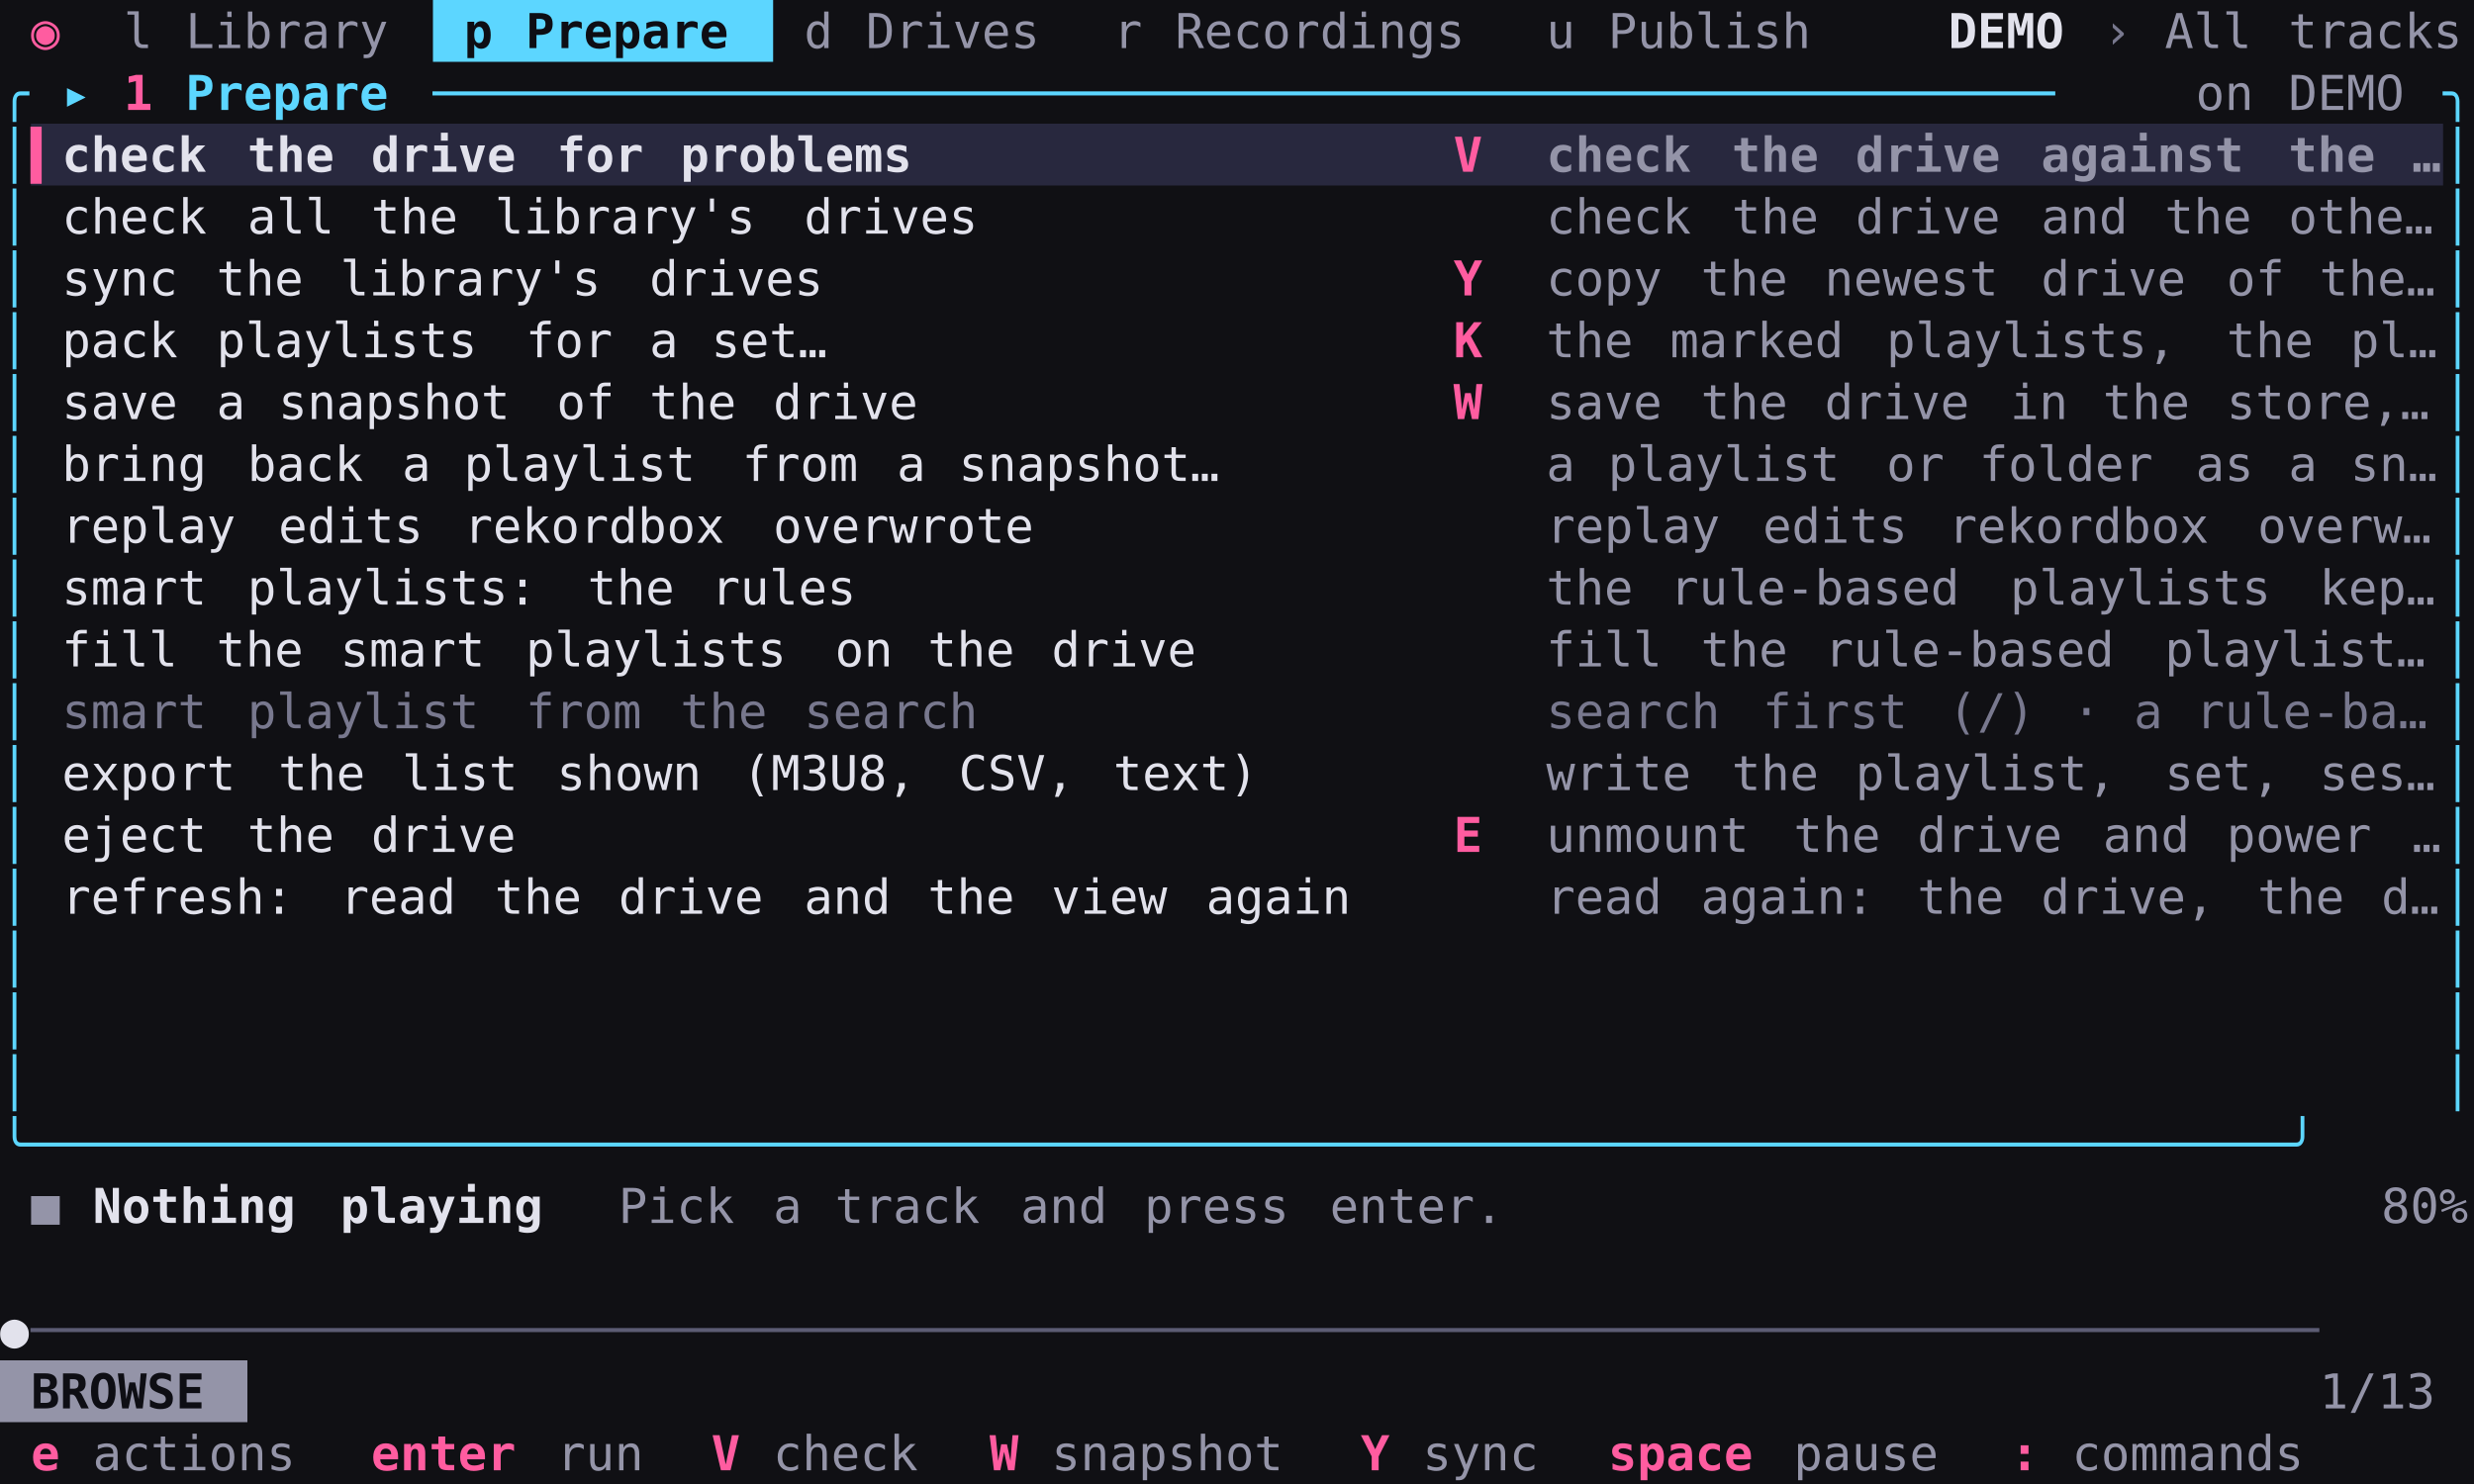
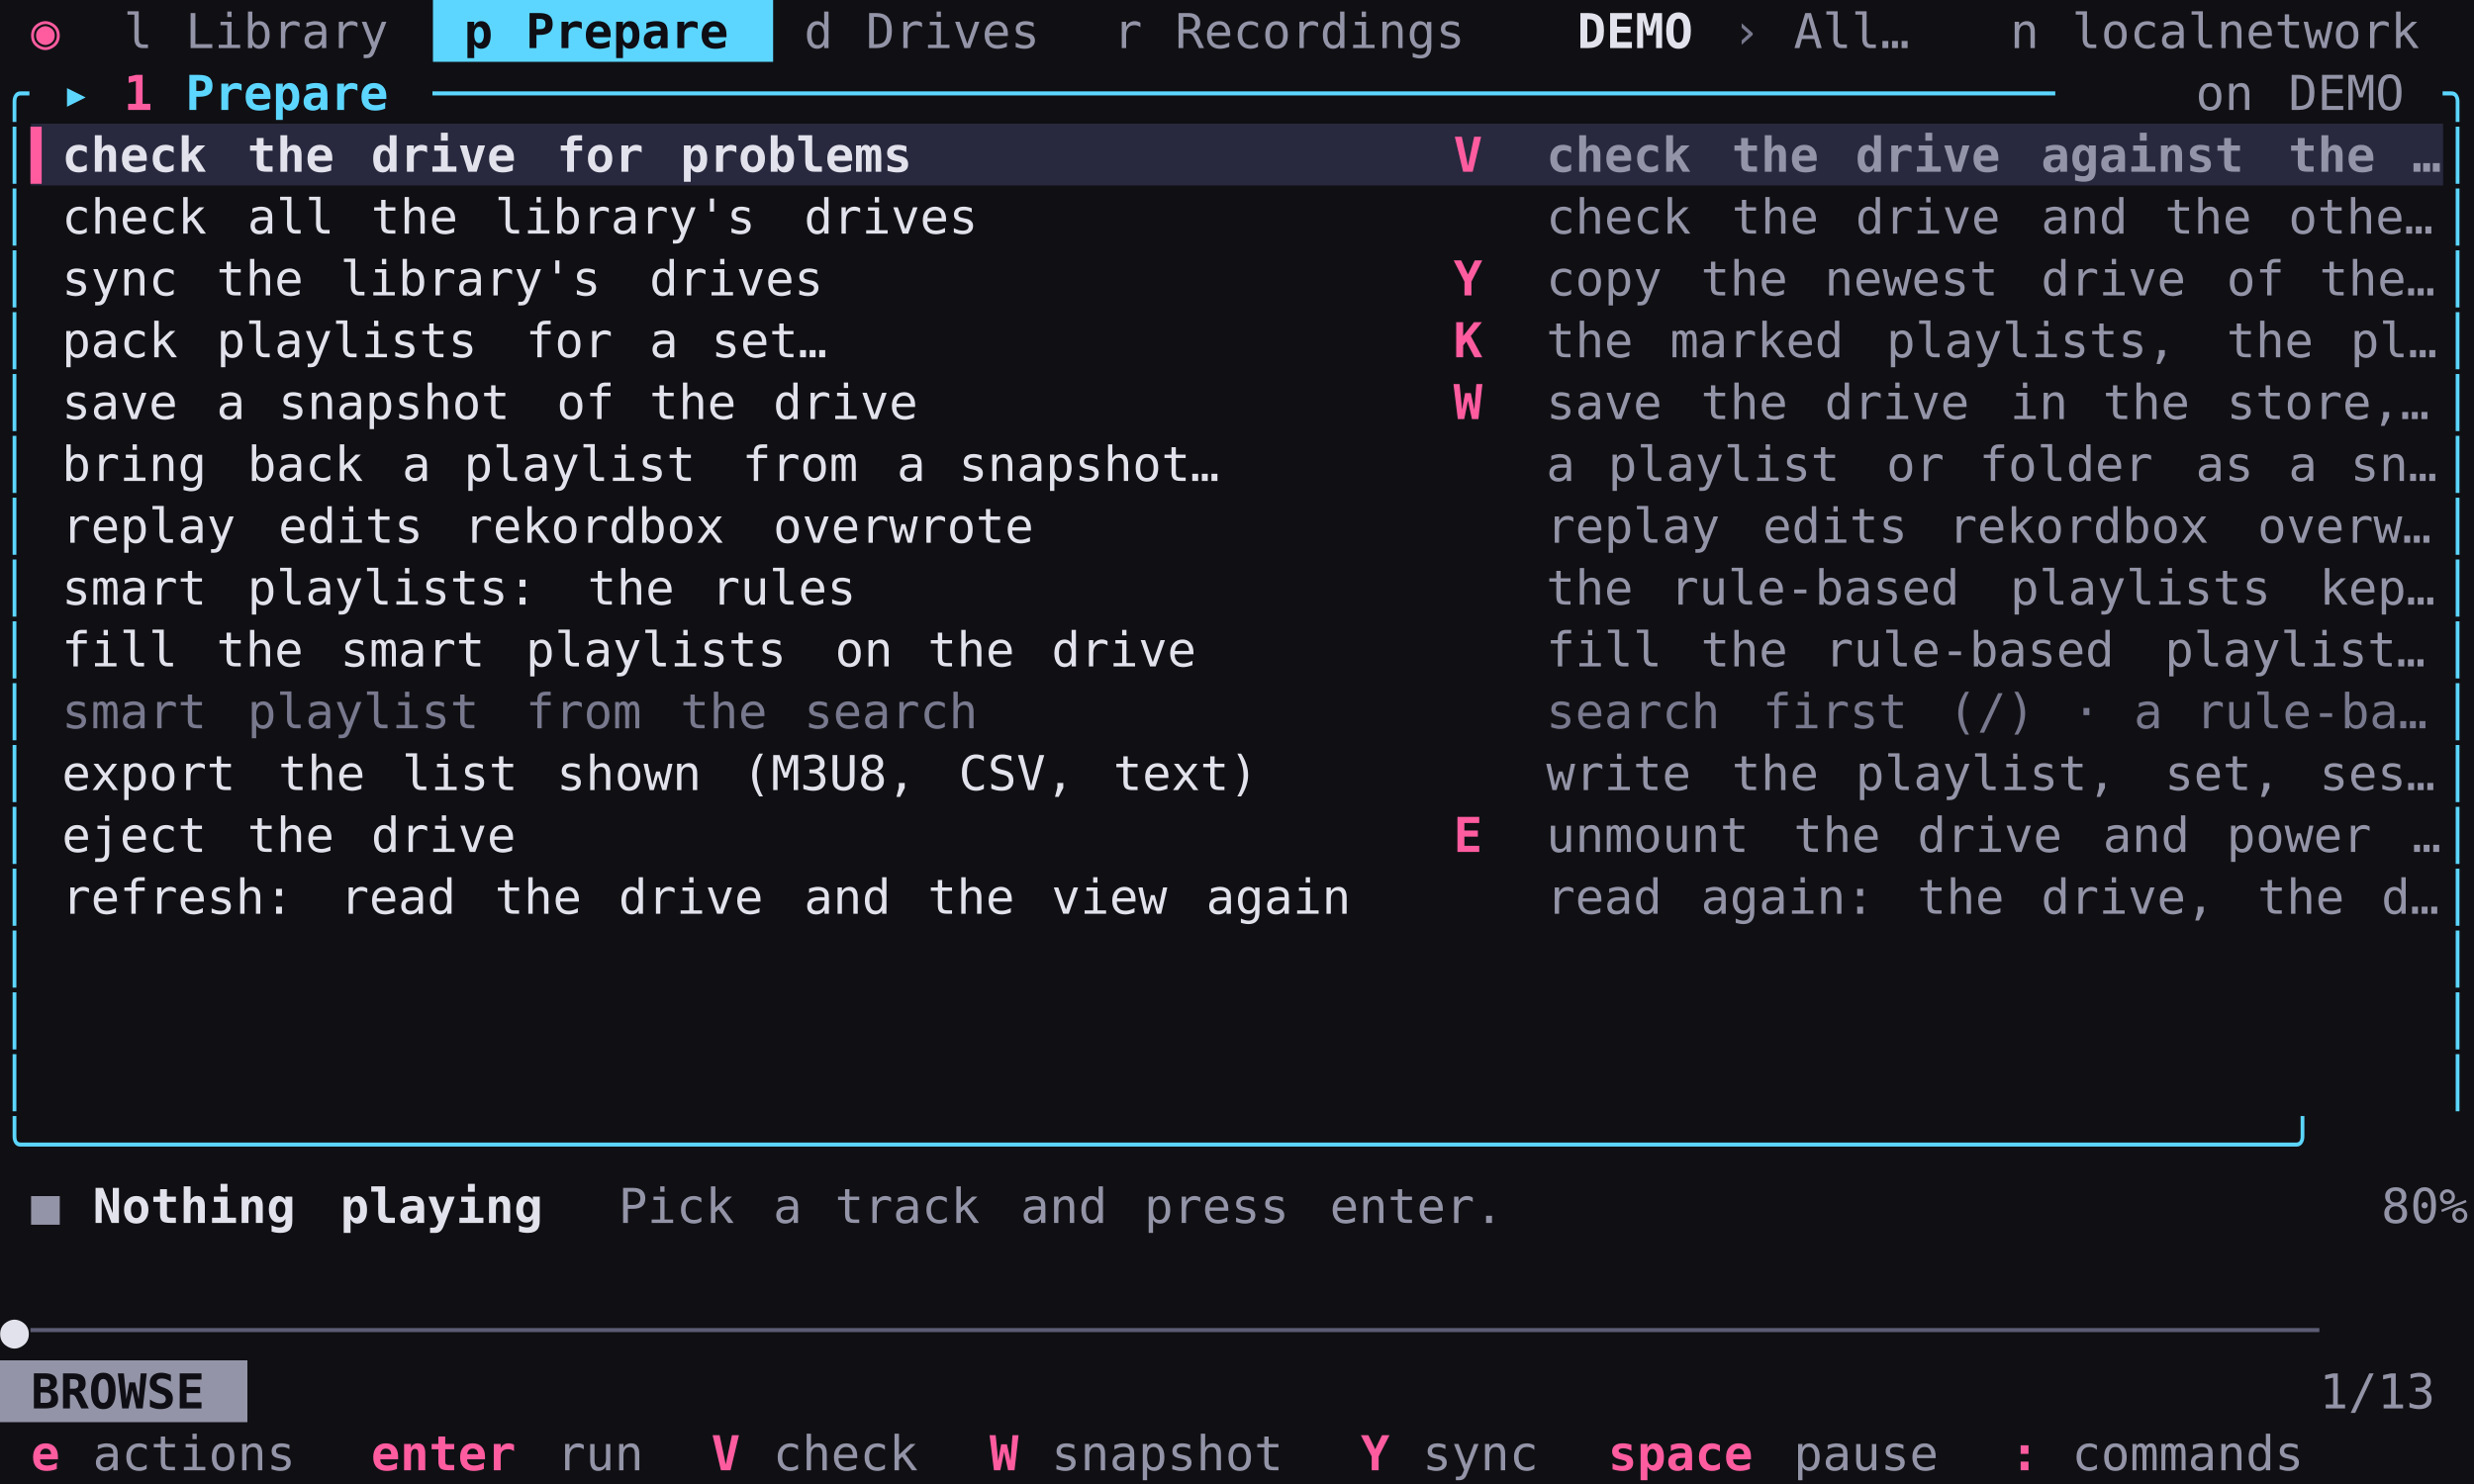
<svg xmlns="http://www.w3.org/2000/svg" viewBox="0 0 720 432" width="720" height="432" font-family="ui-monospace, Menlo, Consolas, monospace" font-size="14">
  <rect width="720" height="432" fill="#101014" />
  <rect x="126" y="0" width="99" height="18" fill="#5cd6ff" />
  <text x="9" y="14" fill="#ff5ca0" font-weight="bold">◉</text>
  <text x="36" y="14" fill="#9494a8">l</text>
  <text x="54 63 72 81 90 99 108" y="14" fill="#9494a8">Library</text>
  <text x="135" y="14" fill="#0e0e14" font-weight="bold">p</text>
  <text x="153 162 171 180 189 198 207" y="14" fill="#0e0e14" font-weight="bold">Prepare</text>
  <text x="234" y="14" fill="#9494a8">d</text>
  <text x="252 261 270 279 288 297" y="14" fill="#9494a8">Drives</text>
  <text x="324" y="14" fill="#9494a8">r</text>
  <text x="342 351 360 369 378 387 396 405 414 423" y="14" fill="#9494a8">Recordings</text>
-   <text x="450" y="14" fill="#9494a8">u</text>
-   <text x="468 477 486 495 504 513 522" y="14" fill="#9494a8">Publish</text>
-   <text x="567 576 585 594" y="14" fill="#e2e2ec" font-weight="bold">DEMO</text>
-   <text x="612" y="14" fill="#78788e">›</text>
-   <text x="630 639 648" y="14" fill="#9494a8">All</text>
-   <text x="666 675 684 693 702 711" y="14" fill="#9494a8">tracks</text>
+   <text x="459 468 477 486" y="14" fill="#e2e2ec" font-weight="bold">DEMO</text>
+   <text x="504" y="14" fill="#78788e">›</text>
+   <text x="522 531 540 549" y="14" fill="#9494a8">All…</text>
+   <text x="585" y="14" fill="#9494a8">n</text>
+   <text x="603 612 621 630 639 648 657 666 675 684 693 702" y="14" fill="#9494a8">localnetwork</text>
  <text x="0" y="32" fill="#5cd6ff">╭</text>
  <text x="18" y="32" fill="#5cd6ff" font-weight="bold">▸</text>
  <text x="36" y="32" fill="#ff5ca0" font-weight="bold">1</text>
  <text x="54 63 72 81 90 99 108" y="32" fill="#5cd6ff" font-weight="bold">Prepare</text>
  <text x="126 135 144 153 162 171 180 189 198 207 216 225 234 243 252 261 270 279 288 297 306 315 324 333 342 351 360 369 378 387 396 405 414 423 432 441 450 459 468 477 486 495 504 513 522 531 540 549 558 567 576 585 594 603 612 621" y="32" fill="#5cd6ff">────────────────────────────────────────────────────────</text>
  <text x="639 648" y="32" fill="#9494a8">on</text>
  <text x="666 675 684 693" y="32" fill="#9494a8">DEMO</text>
  <text x="711" y="32" fill="#5cd6ff">╮</text>
  <rect x="9" y="36" width="702" height="18" fill="#28283e" />
  <text x="0" y="50" fill="#5cd6ff">│</text>
  <text x="9" y="50" fill="#ff5ca0" font-weight="bold">▍</text>
  <text x="18 27 36 45 54" y="50" fill="#e2e2ec" font-weight="bold">check</text>
  <text x="72 81 90" y="50" fill="#e2e2ec" font-weight="bold">the</text>
  <text x="108 117 126 135 144" y="50" fill="#e2e2ec" font-weight="bold">drive</text>
  <text x="162 171 180" y="50" fill="#e2e2ec" font-weight="bold">for</text>
  <text x="198 207 216 225 234 243 252 261" y="50" fill="#e2e2ec" font-weight="bold">problems</text>
  <text x="423" y="50" fill="#ff5ca0" font-weight="bold">V</text>
  <text x="450 459 468 477 486" y="50" fill="#9494a8" font-weight="bold">check</text>
  <text x="504 513 522" y="50" fill="#9494a8" font-weight="bold">the</text>
  <text x="540 549 558 567 576" y="50" fill="#9494a8" font-weight="bold">drive</text>
  <text x="594 603 612 621 630 639 648" y="50" fill="#9494a8" font-weight="bold">against</text>
  <text x="666 675 684" y="50" fill="#9494a8" font-weight="bold">the</text>
  <text x="702" y="50" fill="#9494a8" font-weight="bold">…</text>
  <text x="711" y="50" fill="#5cd6ff">│</text>
  <text x="0" y="68" fill="#5cd6ff">│</text>
  <text x="18 27 36 45 54" y="68" fill="#e2e2ec">check</text>
  <text x="72 81 90" y="68" fill="#e2e2ec">all</text>
  <text x="108 117 126" y="68" fill="#e2e2ec">the</text>
  <text x="144 153 162 171 180 189 198 207 216" y="68" fill="#e2e2ec">library's</text>
  <text x="234 243 252 261 270 279" y="68" fill="#e2e2ec">drives</text>
  <text x="450 459 468 477 486" y="68" fill="#9494a8">check</text>
  <text x="504 513 522" y="68" fill="#9494a8">the</text>
  <text x="540 549 558 567 576" y="68" fill="#9494a8">drive</text>
  <text x="594 603 612" y="68" fill="#9494a8">and</text>
  <text x="630 639 648" y="68" fill="#9494a8">the</text>
  <text x="666 675 684 693 702" y="68" fill="#9494a8">othe…</text>
  <text x="711" y="68" fill="#5cd6ff">│</text>
  <text x="0" y="86" fill="#5cd6ff">│</text>
  <text x="18 27 36 45" y="86" fill="#e2e2ec">sync</text>
  <text x="63 72 81" y="86" fill="#e2e2ec">the</text>
  <text x="99 108 117 126 135 144 153 162 171" y="86" fill="#e2e2ec">library's</text>
  <text x="189 198 207 216 225 234" y="86" fill="#e2e2ec">drives</text>
  <text x="423" y="86" fill="#ff5ca0" font-weight="bold">Y</text>
  <text x="450 459 468 477" y="86" fill="#9494a8">copy</text>
  <text x="495 504 513" y="86" fill="#9494a8">the</text>
  <text x="531 540 549 558 567 576" y="86" fill="#9494a8">newest</text>
  <text x="594 603 612 621 630" y="86" fill="#9494a8">drive</text>
  <text x="648 657" y="86" fill="#9494a8">of</text>
  <text x="675 684 693 702" y="86" fill="#9494a8">the…</text>
  <text x="711" y="86" fill="#5cd6ff">│</text>
  <text x="0" y="104" fill="#5cd6ff">│</text>
  <text x="18 27 36 45" y="104" fill="#e2e2ec">pack</text>
  <text x="63 72 81 90 99 108 117 126 135" y="104" fill="#e2e2ec">playlists</text>
  <text x="153 162 171" y="104" fill="#e2e2ec">for</text>
  <text x="189" y="104" fill="#e2e2ec">a</text>
  <text x="207 216 225 234" y="104" fill="#e2e2ec">set…</text>
  <text x="423" y="104" fill="#ff5ca0" font-weight="bold">K</text>
  <text x="450 459 468" y="104" fill="#9494a8">the</text>
  <text x="486 495 504 513 522 531" y="104" fill="#9494a8">marked</text>
  <text x="549 558 567 576 585 594 603 612 621 630" y="104" fill="#9494a8">playlists,</text>
  <text x="648 657 666" y="104" fill="#9494a8">the</text>
  <text x="684 693 702" y="104" fill="#9494a8">pl…</text>
  <text x="711" y="104" fill="#5cd6ff">│</text>
  <text x="0" y="122" fill="#5cd6ff">│</text>
  <text x="18 27 36 45" y="122" fill="#e2e2ec">save</text>
  <text x="63" y="122" fill="#e2e2ec">a</text>
  <text x="81 90 99 108 117 126 135 144" y="122" fill="#e2e2ec">snapshot</text>
  <text x="162 171" y="122" fill="#e2e2ec">of</text>
  <text x="189 198 207" y="122" fill="#e2e2ec">the</text>
  <text x="225 234 243 252 261" y="122" fill="#e2e2ec">drive</text>
  <text x="423" y="122" fill="#ff5ca0" font-weight="bold">W</text>
  <text x="450 459 468 477" y="122" fill="#9494a8">save</text>
  <text x="495 504 513" y="122" fill="#9494a8">the</text>
  <text x="531 540 549 558 567" y="122" fill="#9494a8">drive</text>
  <text x="585 594" y="122" fill="#9494a8">in</text>
  <text x="612 621 630" y="122" fill="#9494a8">the</text>
  <text x="648 657 666 675 684 693 702" y="122" fill="#9494a8">store,…</text>
  <text x="711" y="122" fill="#5cd6ff">│</text>
  <text x="0" y="140" fill="#5cd6ff">│</text>
  <text x="18 27 36 45 54" y="140" fill="#e2e2ec">bring</text>
  <text x="72 81 90 99" y="140" fill="#e2e2ec">back</text>
  <text x="117" y="140" fill="#e2e2ec">a</text>
  <text x="135 144 153 162 171 180 189 198" y="140" fill="#e2e2ec">playlist</text>
  <text x="216 225 234 243" y="140" fill="#e2e2ec">from</text>
  <text x="261" y="140" fill="#e2e2ec">a</text>
  <text x="279 288 297 306 315 324 333 342 351" y="140" fill="#e2e2ec">snapshot…</text>
  <text x="450" y="140" fill="#9494a8">a</text>
  <text x="468 477 486 495 504 513 522 531" y="140" fill="#9494a8">playlist</text>
  <text x="549 558" y="140" fill="#9494a8">or</text>
  <text x="576 585 594 603 612 621" y="140" fill="#9494a8">folder</text>
  <text x="639 648" y="140" fill="#9494a8">as</text>
  <text x="666" y="140" fill="#9494a8">a</text>
  <text x="684 693 702" y="140" fill="#9494a8">sn…</text>
  <text x="711" y="140" fill="#5cd6ff">│</text>
  <text x="0" y="158" fill="#5cd6ff">│</text>
  <text x="18 27 36 45 54 63" y="158" fill="#e2e2ec">replay</text>
  <text x="81 90 99 108 117" y="158" fill="#e2e2ec">edits</text>
  <text x="135 144 153 162 171 180 189 198 207" y="158" fill="#e2e2ec">rekordbox</text>
  <text x="225 234 243 252 261 270 279 288 297" y="158" fill="#e2e2ec">overwrote</text>
  <text x="450 459 468 477 486 495" y="158" fill="#9494a8">replay</text>
  <text x="513 522 531 540 549" y="158" fill="#9494a8">edits</text>
  <text x="567 576 585 594 603 612 621 630 639" y="158" fill="#9494a8">rekordbox</text>
  <text x="657 666 675 684 693 702" y="158" fill="#9494a8">overw…</text>
  <text x="711" y="158" fill="#5cd6ff">│</text>
  <text x="0" y="176" fill="#5cd6ff">│</text>
  <text x="18 27 36 45 54" y="176" fill="#e2e2ec">smart</text>
  <text x="72 81 90 99 108 117 126 135 144 153" y="176" fill="#e2e2ec">playlists:</text>
  <text x="171 180 189" y="176" fill="#e2e2ec">the</text>
  <text x="207 216 225 234 243" y="176" fill="#e2e2ec">rules</text>
  <text x="450 459 468" y="176" fill="#9494a8">the</text>
  <text x="486 495 504 513 522 531 540 549 558 567" y="176" fill="#9494a8">rule-based</text>
  <text x="585 594 603 612 621 630 639 648 657" y="176" fill="#9494a8">playlists</text>
  <text x="675 684 693 702" y="176" fill="#9494a8">kep…</text>
  <text x="711" y="176" fill="#5cd6ff">│</text>
  <text x="0" y="194" fill="#5cd6ff">│</text>
  <text x="18 27 36 45" y="194" fill="#e2e2ec">fill</text>
  <text x="63 72 81" y="194" fill="#e2e2ec">the</text>
  <text x="99 108 117 126 135" y="194" fill="#e2e2ec">smart</text>
  <text x="153 162 171 180 189 198 207 216 225" y="194" fill="#e2e2ec">playlists</text>
  <text x="243 252" y="194" fill="#e2e2ec">on</text>
  <text x="270 279 288" y="194" fill="#e2e2ec">the</text>
  <text x="306 315 324 333 342" y="194" fill="#e2e2ec">drive</text>
  <text x="450 459 468 477" y="194" fill="#9494a8">fill</text>
  <text x="495 504 513" y="194" fill="#9494a8">the</text>
  <text x="531 540 549 558 567 576 585 594 603 612" y="194" fill="#9494a8">rule-based</text>
  <text x="630 639 648 657 666 675 684 693 702" y="194" fill="#9494a8">playlist…</text>
  <text x="711" y="194" fill="#5cd6ff">│</text>
  <text x="0" y="212" fill="#5cd6ff">│</text>
  <text x="18 27 36 45 54" y="212" fill="#78788e">smart</text>
  <text x="72 81 90 99 108 117 126 135" y="212" fill="#78788e">playlist</text>
  <text x="153 162 171 180" y="212" fill="#78788e">from</text>
  <text x="198 207 216" y="212" fill="#78788e">the</text>
  <text x="234 243 252 261 270 279" y="212" fill="#78788e">search</text>
  <text x="450 459 468 477 486 495" y="212" fill="#78788e">search</text>
  <text x="513 522 531 540 549" y="212" fill="#78788e">first</text>
  <text x="567 576 585" y="212" fill="#78788e">(/)</text>
  <text x="603" y="212" fill="#78788e">·</text>
  <text x="621" y="212" fill="#78788e">a</text>
  <text x="639 648 657 666 675 684 693 702" y="212" fill="#78788e">rule-ba…</text>
  <text x="711" y="212" fill="#5cd6ff">│</text>
  <text x="0" y="230" fill="#5cd6ff">│</text>
  <text x="18 27 36 45 54 63" y="230" fill="#e2e2ec">export</text>
  <text x="81 90 99" y="230" fill="#e2e2ec">the</text>
  <text x="117 126 135 144" y="230" fill="#e2e2ec">list</text>
  <text x="162 171 180 189 198" y="230" fill="#e2e2ec">shown</text>
  <text x="216 225 234 243 252 261" y="230" fill="#e2e2ec">(M3U8,</text>
  <text x="279 288 297 306" y="230" fill="#e2e2ec">CSV,</text>
  <text x="324 333 342 351 360" y="230" fill="#e2e2ec">text)</text>
  <text x="450 459 468 477 486" y="230" fill="#9494a8">write</text>
  <text x="504 513 522" y="230" fill="#9494a8">the</text>
  <text x="540 549 558 567 576 585 594 603 612" y="230" fill="#9494a8">playlist,</text>
  <text x="630 639 648 657" y="230" fill="#9494a8">set,</text>
  <text x="675 684 693 702" y="230" fill="#9494a8">ses…</text>
  <text x="711" y="230" fill="#5cd6ff">│</text>
  <text x="0" y="248" fill="#5cd6ff">│</text>
  <text x="18 27 36 45 54" y="248" fill="#e2e2ec">eject</text>
  <text x="72 81 90" y="248" fill="#e2e2ec">the</text>
  <text x="108 117 126 135 144" y="248" fill="#e2e2ec">drive</text>
  <text x="423" y="248" fill="#ff5ca0" font-weight="bold">E</text>
  <text x="450 459 468 477 486 495 504" y="248" fill="#9494a8">unmount</text>
  <text x="522 531 540" y="248" fill="#9494a8">the</text>
  <text x="558 567 576 585 594" y="248" fill="#9494a8">drive</text>
  <text x="612 621 630" y="248" fill="#9494a8">and</text>
  <text x="648 657 666 675 684" y="248" fill="#9494a8">power</text>
  <text x="702" y="248" fill="#9494a8">…</text>
  <text x="711" y="248" fill="#5cd6ff">│</text>
  <text x="0" y="266" fill="#5cd6ff">│</text>
  <text x="18 27 36 45 54 63 72 81" y="266" fill="#e2e2ec">refresh:</text>
  <text x="99 108 117 126" y="266" fill="#e2e2ec">read</text>
  <text x="144 153 162" y="266" fill="#e2e2ec">the</text>
  <text x="180 189 198 207 216" y="266" fill="#e2e2ec">drive</text>
  <text x="234 243 252" y="266" fill="#e2e2ec">and</text>
  <text x="270 279 288" y="266" fill="#e2e2ec">the</text>
  <text x="306 315 324 333" y="266" fill="#e2e2ec">view</text>
  <text x="351 360 369 378 387" y="266" fill="#e2e2ec">again</text>
  <text x="450 459 468 477" y="266" fill="#9494a8">read</text>
  <text x="495 504 513 522 531 540" y="266" fill="#9494a8">again:</text>
  <text x="558 567 576" y="266" fill="#9494a8">the</text>
  <text x="594 603 612 621 630 639" y="266" fill="#9494a8">drive,</text>
  <text x="657 666 675" y="266" fill="#9494a8">the</text>
  <text x="693 702" y="266" fill="#9494a8">d…</text>
  <text x="711" y="266" fill="#5cd6ff">│</text>
  <text x="0" y="284" fill="#5cd6ff">│</text>
  <text x="711" y="284" fill="#5cd6ff">│</text>
  <text x="0" y="302" fill="#5cd6ff">│</text>
  <text x="711" y="302" fill="#5cd6ff">│</text>
  <text x="0" y="320" fill="#5cd6ff">│</text>
  <text x="711" y="320" fill="#5cd6ff">│</text>
  <text x="0 9 18 27 36 45 54 63 72 81 90 99 108 117 126 135 144 153 162 171 180 189 198 207 216 225 234 243 252 261 270 279 288 297 306 315 324 333 342 351 360 369 378 387 396 405 414 423 432 441 450 459 468 477 486 495 504 513 522 531 540 549 558 567 576 585 594 603 612 621 630 639 648 657 666 675 684 693 702 711" y="338" fill="#5cd6ff">╰──────────────────────────────────────────────────────────────────────────────╯</text>
  <text x="9" y="356" fill="#9494a8">■</text>
  <text x="27 36 45 54 63 72 81" y="356" fill="#e2e2ec" font-weight="bold">Nothing</text>
  <text x="99 108 117 126 135 144 153" y="356" fill="#e2e2ec" font-weight="bold">playing</text>
  <text x="180 189 198 207" y="356" fill="#9494a8">Pick</text>
  <text x="225" y="356" fill="#9494a8">a</text>
  <text x="243 252 261 270 279" y="356" fill="#9494a8">track</text>
  <text x="297 306 315" y="356" fill="#9494a8">and</text>
  <text x="333 342 351 360 369" y="356" fill="#9494a8">press</text>
  <text x="387 396 405 414 423 432" y="356" fill="#9494a8">enter.</text>
  <text x="693 702 711" y="356" fill="#9494a8">80%</text>
  <text x="0" y="392" fill="#e2e2ec">●</text>
  <text x="9 18 27 36 45 54 63 72 81 90 99 108 117 126 135 144 153 162 171 180 189 198 207 216 225 234 243 252 261 270 279 288 297 306 315 324 333 342 351 360 369 378 387 396 405 414 423 432 441 450 459 468 477 486 495 504 513 522 531 540 549 558 567 576 585 594 603 612 621 630 639 648 657 666 675 684 693 702 711" y="392" fill="#5c5c74">───────────────────────────────────────────────────────────────────────────────</text>
  <rect x="0" y="396" width="72" height="18" fill="#9494a8" />
  <text x="9 18 27 36 45 54" y="410" fill="#0e0e14" font-weight="bold">BROWSE</text>
  <text x="675 684 693 702" y="410" fill="#9494a8">1/13</text>
  <text x="9" y="428" fill="#ff5ca0" font-weight="bold">e</text>
  <text x="27 36 45 54 63 72 81" y="428" fill="#9494a8">actions</text>
  <text x="108 117 126 135 144" y="428" fill="#ff5ca0" font-weight="bold">enter</text>
  <text x="162 171 180" y="428" fill="#9494a8">run</text>
  <text x="207" y="428" fill="#ff5ca0" font-weight="bold">V</text>
  <text x="225 234 243 252 261" y="428" fill="#9494a8">check</text>
  <text x="288" y="428" fill="#ff5ca0" font-weight="bold">W</text>
  <text x="306 315 324 333 342 351 360 369" y="428" fill="#9494a8">snapshot</text>
  <text x="396" y="428" fill="#ff5ca0" font-weight="bold">Y</text>
  <text x="414 423 432 441" y="428" fill="#9494a8">sync</text>
  <text x="468 477 486 495 504" y="428" fill="#ff5ca0" font-weight="bold">space</text>
  <text x="522 531 540 549 558" y="428" fill="#9494a8">pause</text>
  <text x="585" y="428" fill="#ff5ca0" font-weight="bold">:</text>
  <text x="603 612 621 630 639 648 657 666" y="428" fill="#9494a8">commands</text>
</svg>
